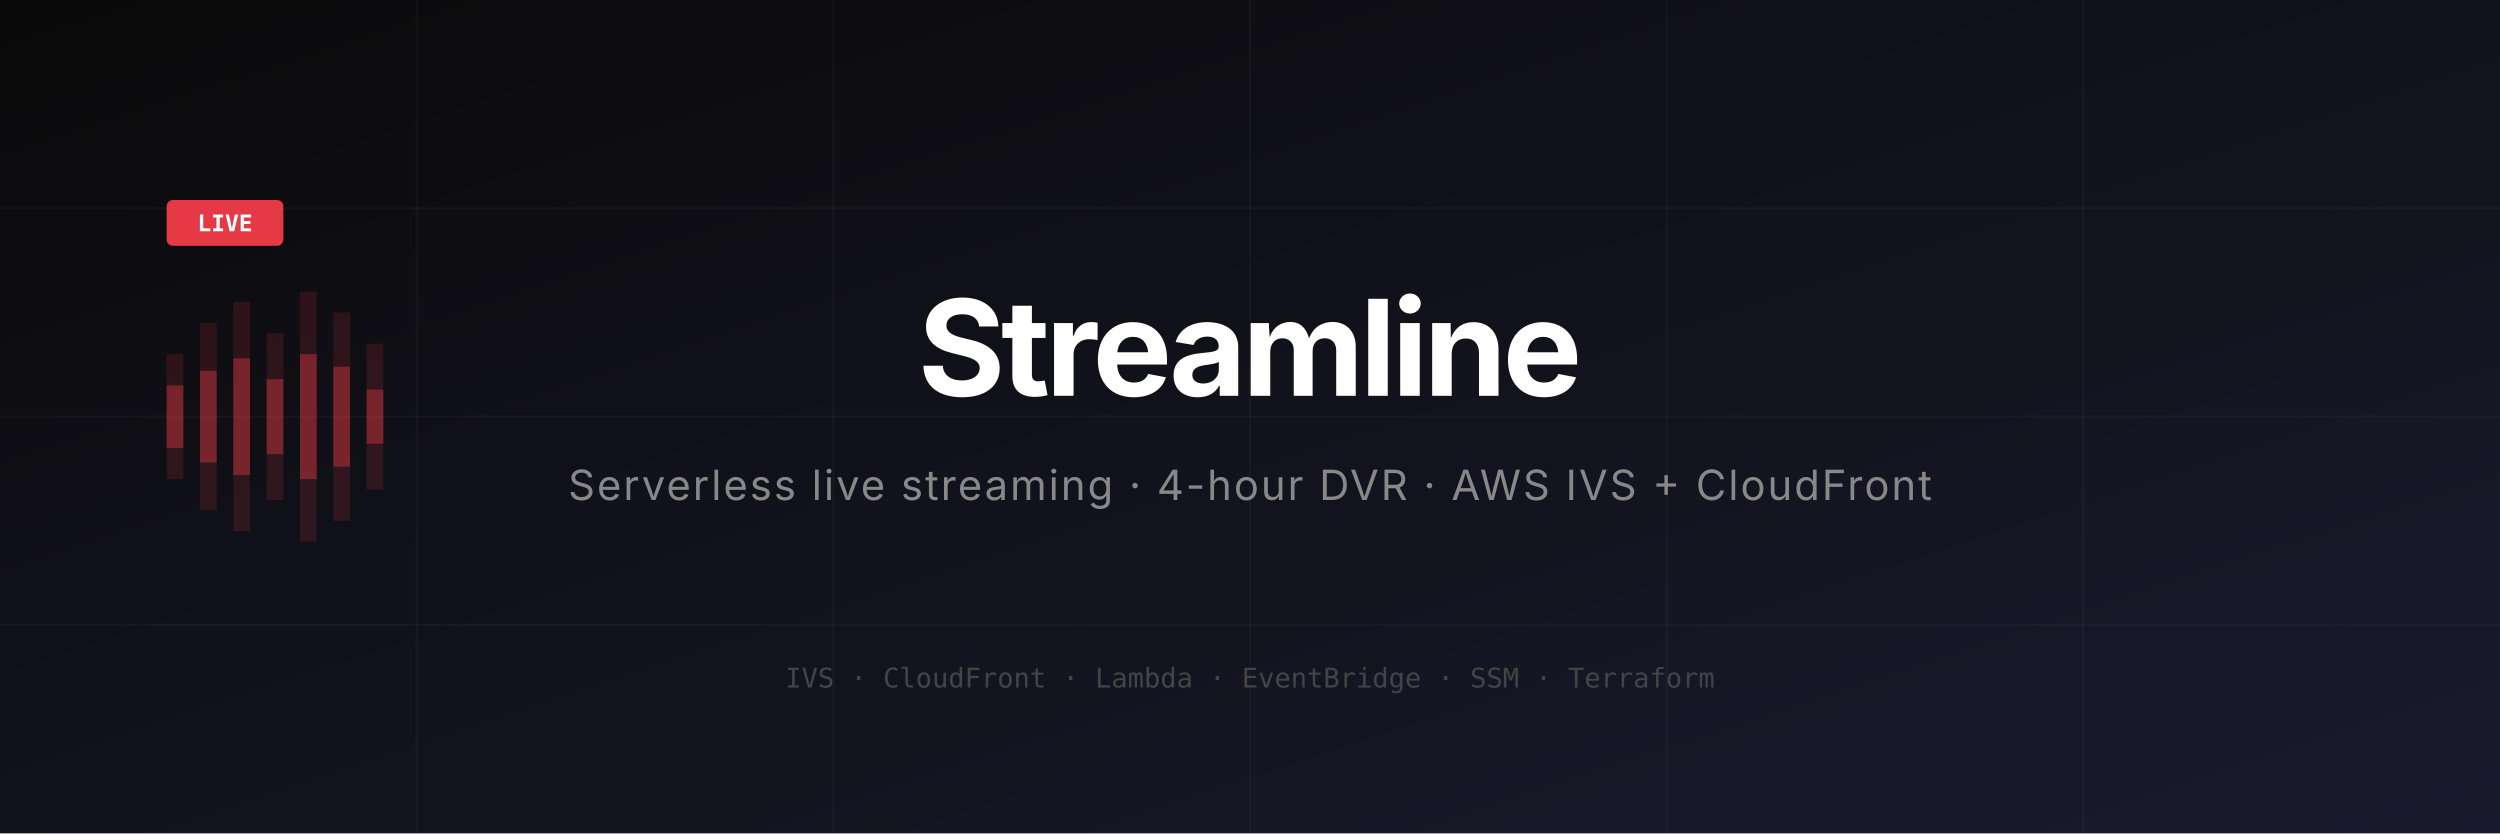
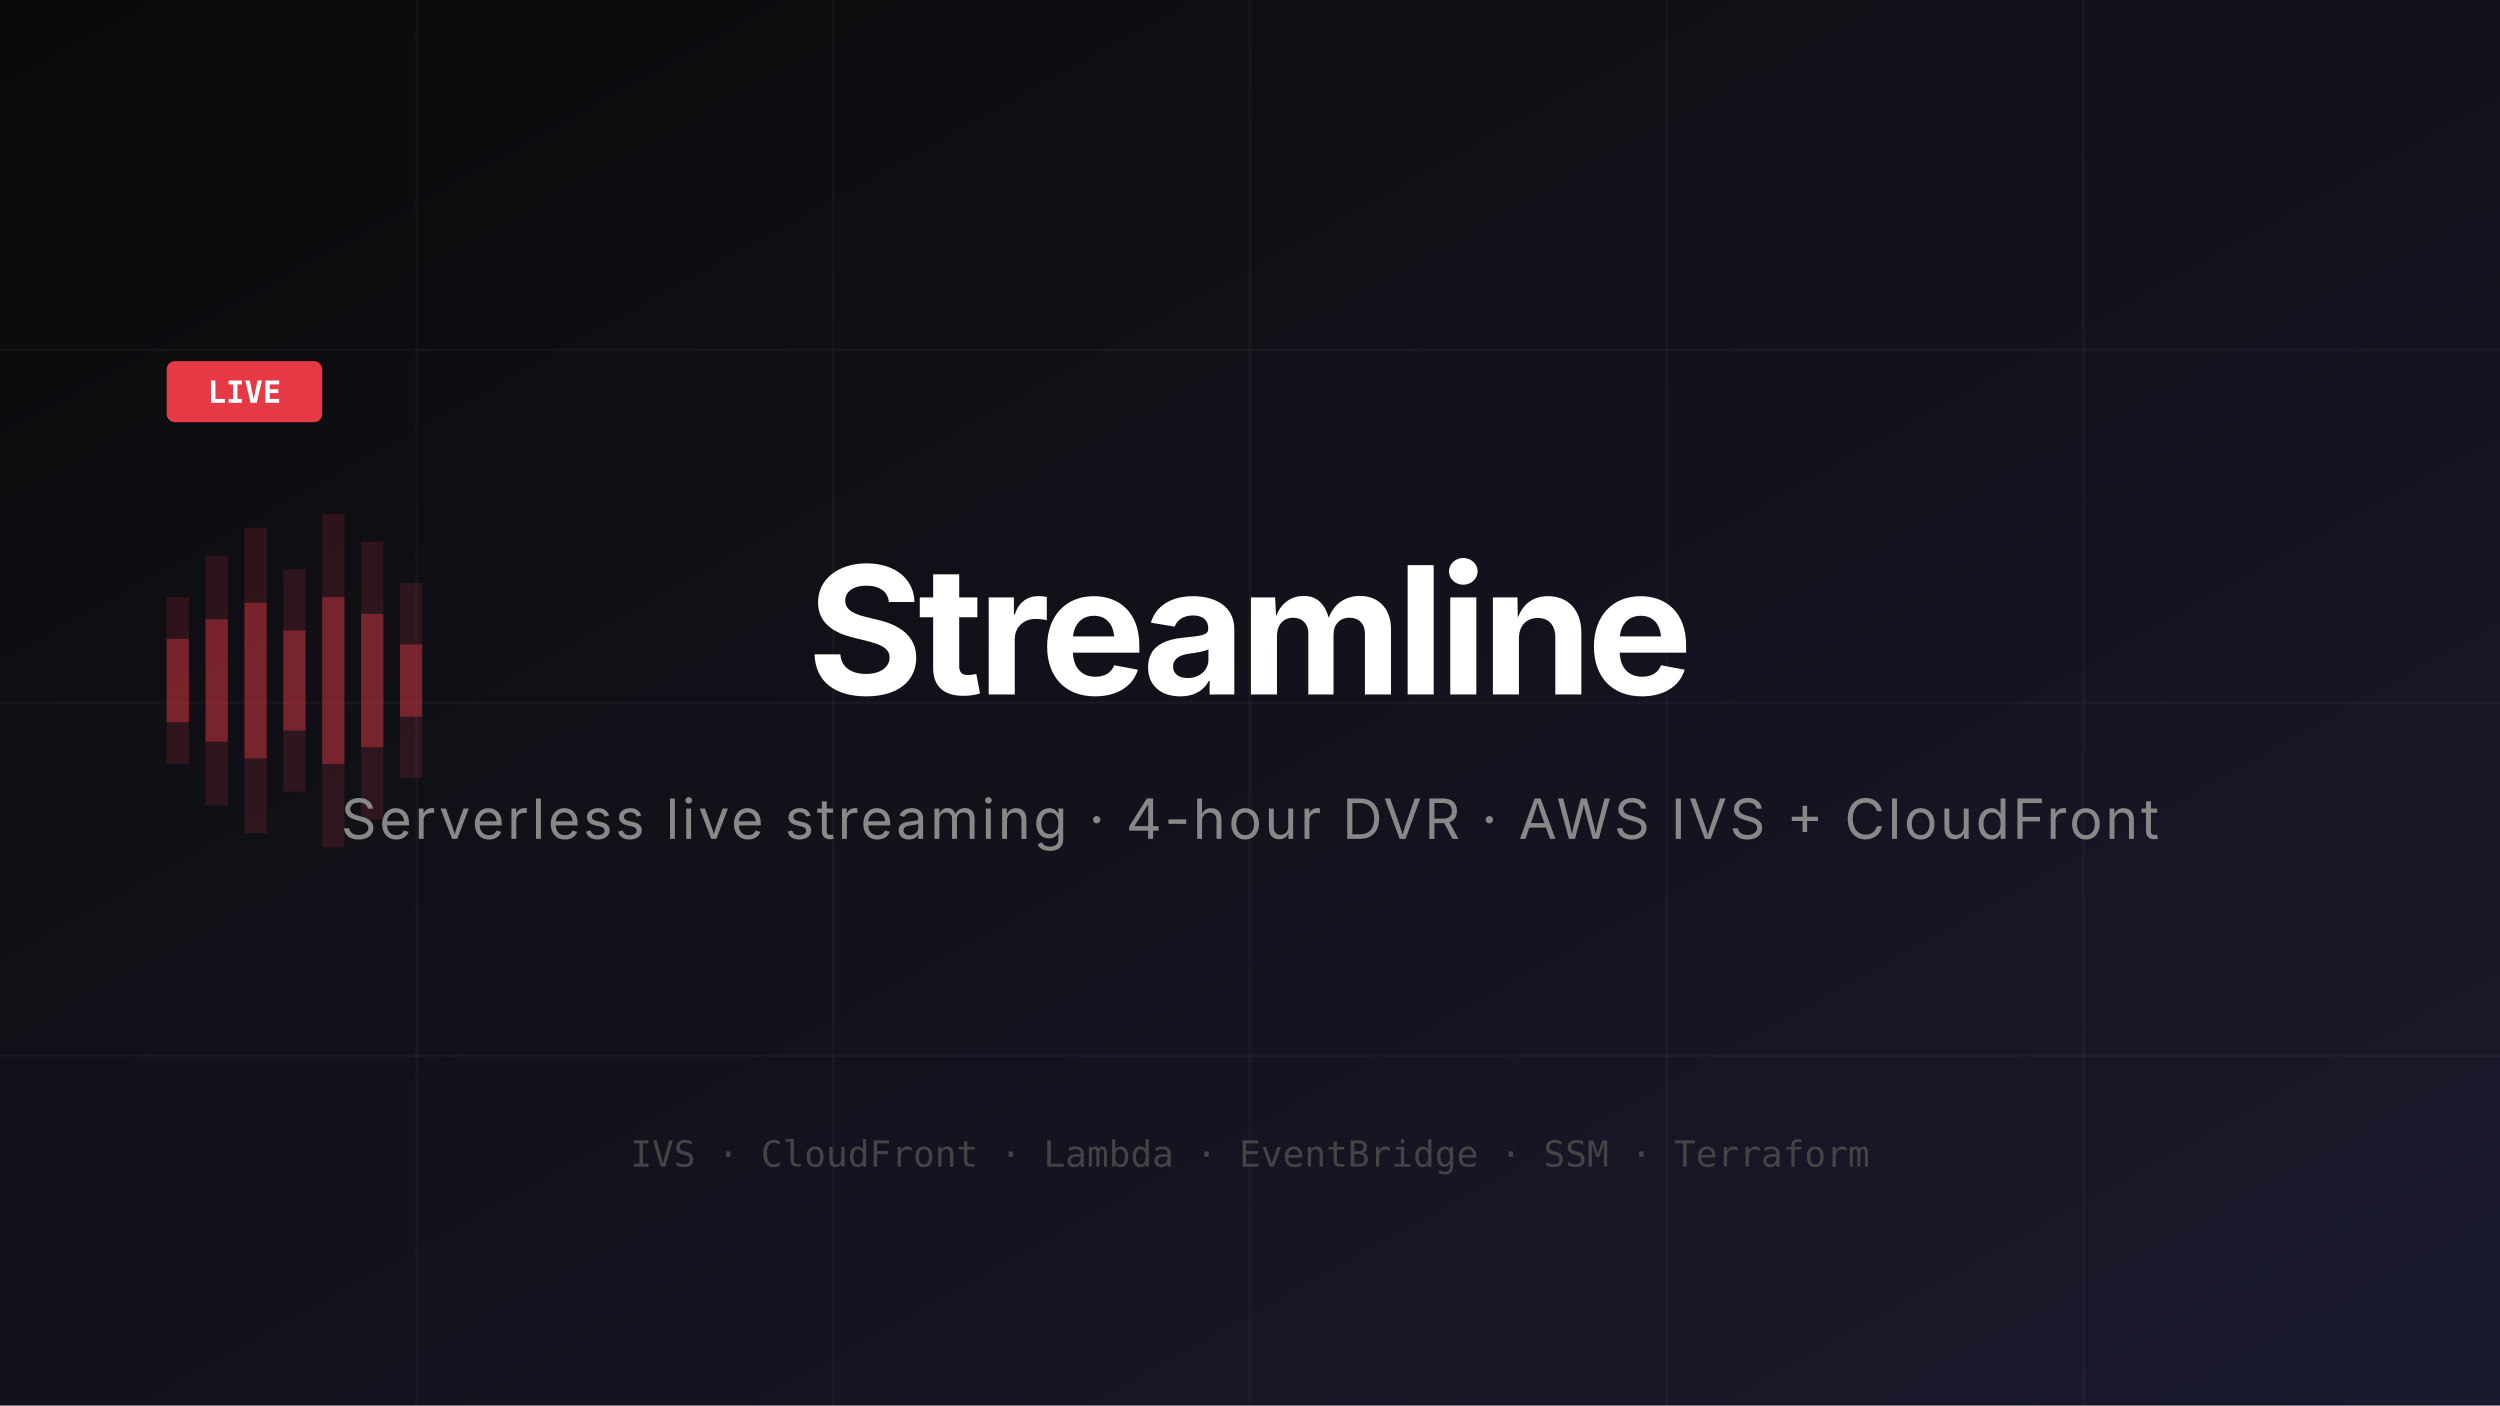
- <svg xmlns="http://www.w3.org/2000/svg" viewBox="0 0 1200 400" width="1200" height="400">
+ <svg xmlns="http://www.w3.org/2000/svg" viewBox="0 0 900 506" width="900" height="506">
  <defs>
    <linearGradient id="bg" x1="0%" y1="0%" x2="100%" y2="100%">
      <stop offset="0%" style="stop-color:#0a0a0a" />
      <stop offset="100%" style="stop-color:#1a1a2e" />
    </linearGradient>
-     <linearGradient id="wave" x1="0%" y1="0%" x2="100%" y2="0%">
-       <stop offset="0%" style="stop-color:#e63946;stop-opacity:0" />
-       <stop offset="40%" style="stop-color:#e63946;stop-opacity:1" />
-       <stop offset="100%" style="stop-color:#e63946;stop-opacity:0.3" />
-     </linearGradient>
  </defs>
-   <rect width="1200" height="400" fill="url(#bg)" />
+   <rect width="900" height="506" fill="url(#bg)" />
  <g stroke="#ffffff" stroke-opacity="0.03" stroke-width="1">
-     <line x1="0" y1="100" x2="1200" y2="100" />
-     <line x1="0" y1="200" x2="1200" y2="200" />
-     <line x1="0" y1="300" x2="1200" y2="300" />
-     <line x1="200" y1="0" x2="200" y2="400" />
-     <line x1="400" y1="0" x2="400" y2="400" />
-     <line x1="600" y1="0" x2="600" y2="400" />
-     <line x1="800" y1="0" x2="800" y2="400" />
-     <line x1="1000" y1="0" x2="1000" y2="400" />
+     <line x1="0" y1="126" x2="900" y2="126" />
+     <line x1="0" y1="253" x2="900" y2="253" />
+     <line x1="0" y1="380" x2="900" y2="380" />
+     <line x1="150" y1="0" x2="150" y2="506" />
+     <line x1="300" y1="0" x2="300" y2="506" />
+     <line x1="450" y1="0" x2="450" y2="506" />
+     <line x1="600" y1="0" x2="600" y2="506" />
+     <line x1="750" y1="0" x2="750" y2="506" />
  </g>
  <g fill="#e63946" opacity="0.15">
-     <rect x="80" y="170" width="8" height="60" />
-     <rect x="96" y="155" width="8" height="90" />
-     <rect x="112" y="145" width="8" height="110" />
-     <rect x="128" y="160" width="8" height="80" />
-     <rect x="144" y="140" width="8" height="120" />
-     <rect x="160" y="150" width="8" height="100" />
-     <rect x="176" y="165" width="8" height="70" />
+     <rect x="60" y="215" width="8" height="60" />
+     <rect x="74" y="200" width="8" height="90" />
+     <rect x="88" y="190" width="8" height="110" />
+     <rect x="102" y="205" width="8" height="80" />
+     <rect x="116" y="185" width="8" height="120" />
+     <rect x="130" y="195" width="8" height="100" />
+     <rect x="144" y="210" width="8" height="70" />
  </g>
  <g fill="#e63946" opacity="0.4">
-     <rect x="80" y="185" width="8" height="30" />
-     <rect x="96" y="178" width="8" height="44" />
-     <rect x="112" y="172" width="8" height="56" />
-     <rect x="128" y="182" width="8" height="36" />
-     <rect x="144" y="170" width="8" height="60" />
-     <rect x="160" y="176" width="8" height="48" />
-     <rect x="176" y="187" width="8" height="26" />
+     <rect x="60" y="230" width="8" height="30" />
+     <rect x="74" y="223" width="8" height="44" />
+     <rect x="88" y="217" width="8" height="56" />
+     <rect x="102" y="227" width="8" height="36" />
+     <rect x="116" y="215" width="8" height="60" />
+     <rect x="130" y="221" width="8" height="48" />
+     <rect x="144" y="232" width="8" height="26" />
  </g>
-   <rect x="80" y="96" width="56" height="22" rx="3" fill="#e63946" />
-   <text x="108" y="111" font-family="monospace" font-size="11" font-weight="bold" fill="#ffffff" text-anchor="middle">LIVE</text>
-   <text x="600" y="190" font-family="-apple-system, BlinkMacSystemFont, 'Segoe UI', sans-serif" font-size="64" font-weight="700" fill="#ffffff" text-anchor="middle" letter-spacing="-2">
+   <rect x="60" y="130" width="56" height="22" rx="3" fill="#e63946" />
+   <text x="88" y="145" font-family="monospace" font-size="11" font-weight="bold" fill="#ffffff" text-anchor="middle">LIVE</text>
+   <text x="450" y="250" font-family="-apple-system, BlinkMacSystemFont, 'Segoe UI', sans-serif" font-size="64" font-weight="700" fill="#ffffff" text-anchor="middle" letter-spacing="-2">
    Streamline
  </text>
-   <text x="600" y="240" font-family="-apple-system, BlinkMacSystemFont, 'Segoe UI', sans-serif" font-size="20" fill="#888888" text-anchor="middle" letter-spacing="1">
+   <text x="450" y="302" font-family="-apple-system, BlinkMacSystemFont, 'Segoe UI', sans-serif" font-size="20" fill="#888888" text-anchor="middle" letter-spacing="1">
    Serverless live streaming · 4-hour DVR · AWS IVS + CloudFront
  </text>
-   <text x="600" y="330" font-family="monospace" font-size="13" fill="#444444" text-anchor="middle">
+   <text x="450" y="420" font-family="monospace" font-size="13" fill="#444444" text-anchor="middle">
    IVS  ·  CloudFront  ·  Lambda  ·  EventBridge  ·  SSM  ·  Terraform
  </text>
</svg>
